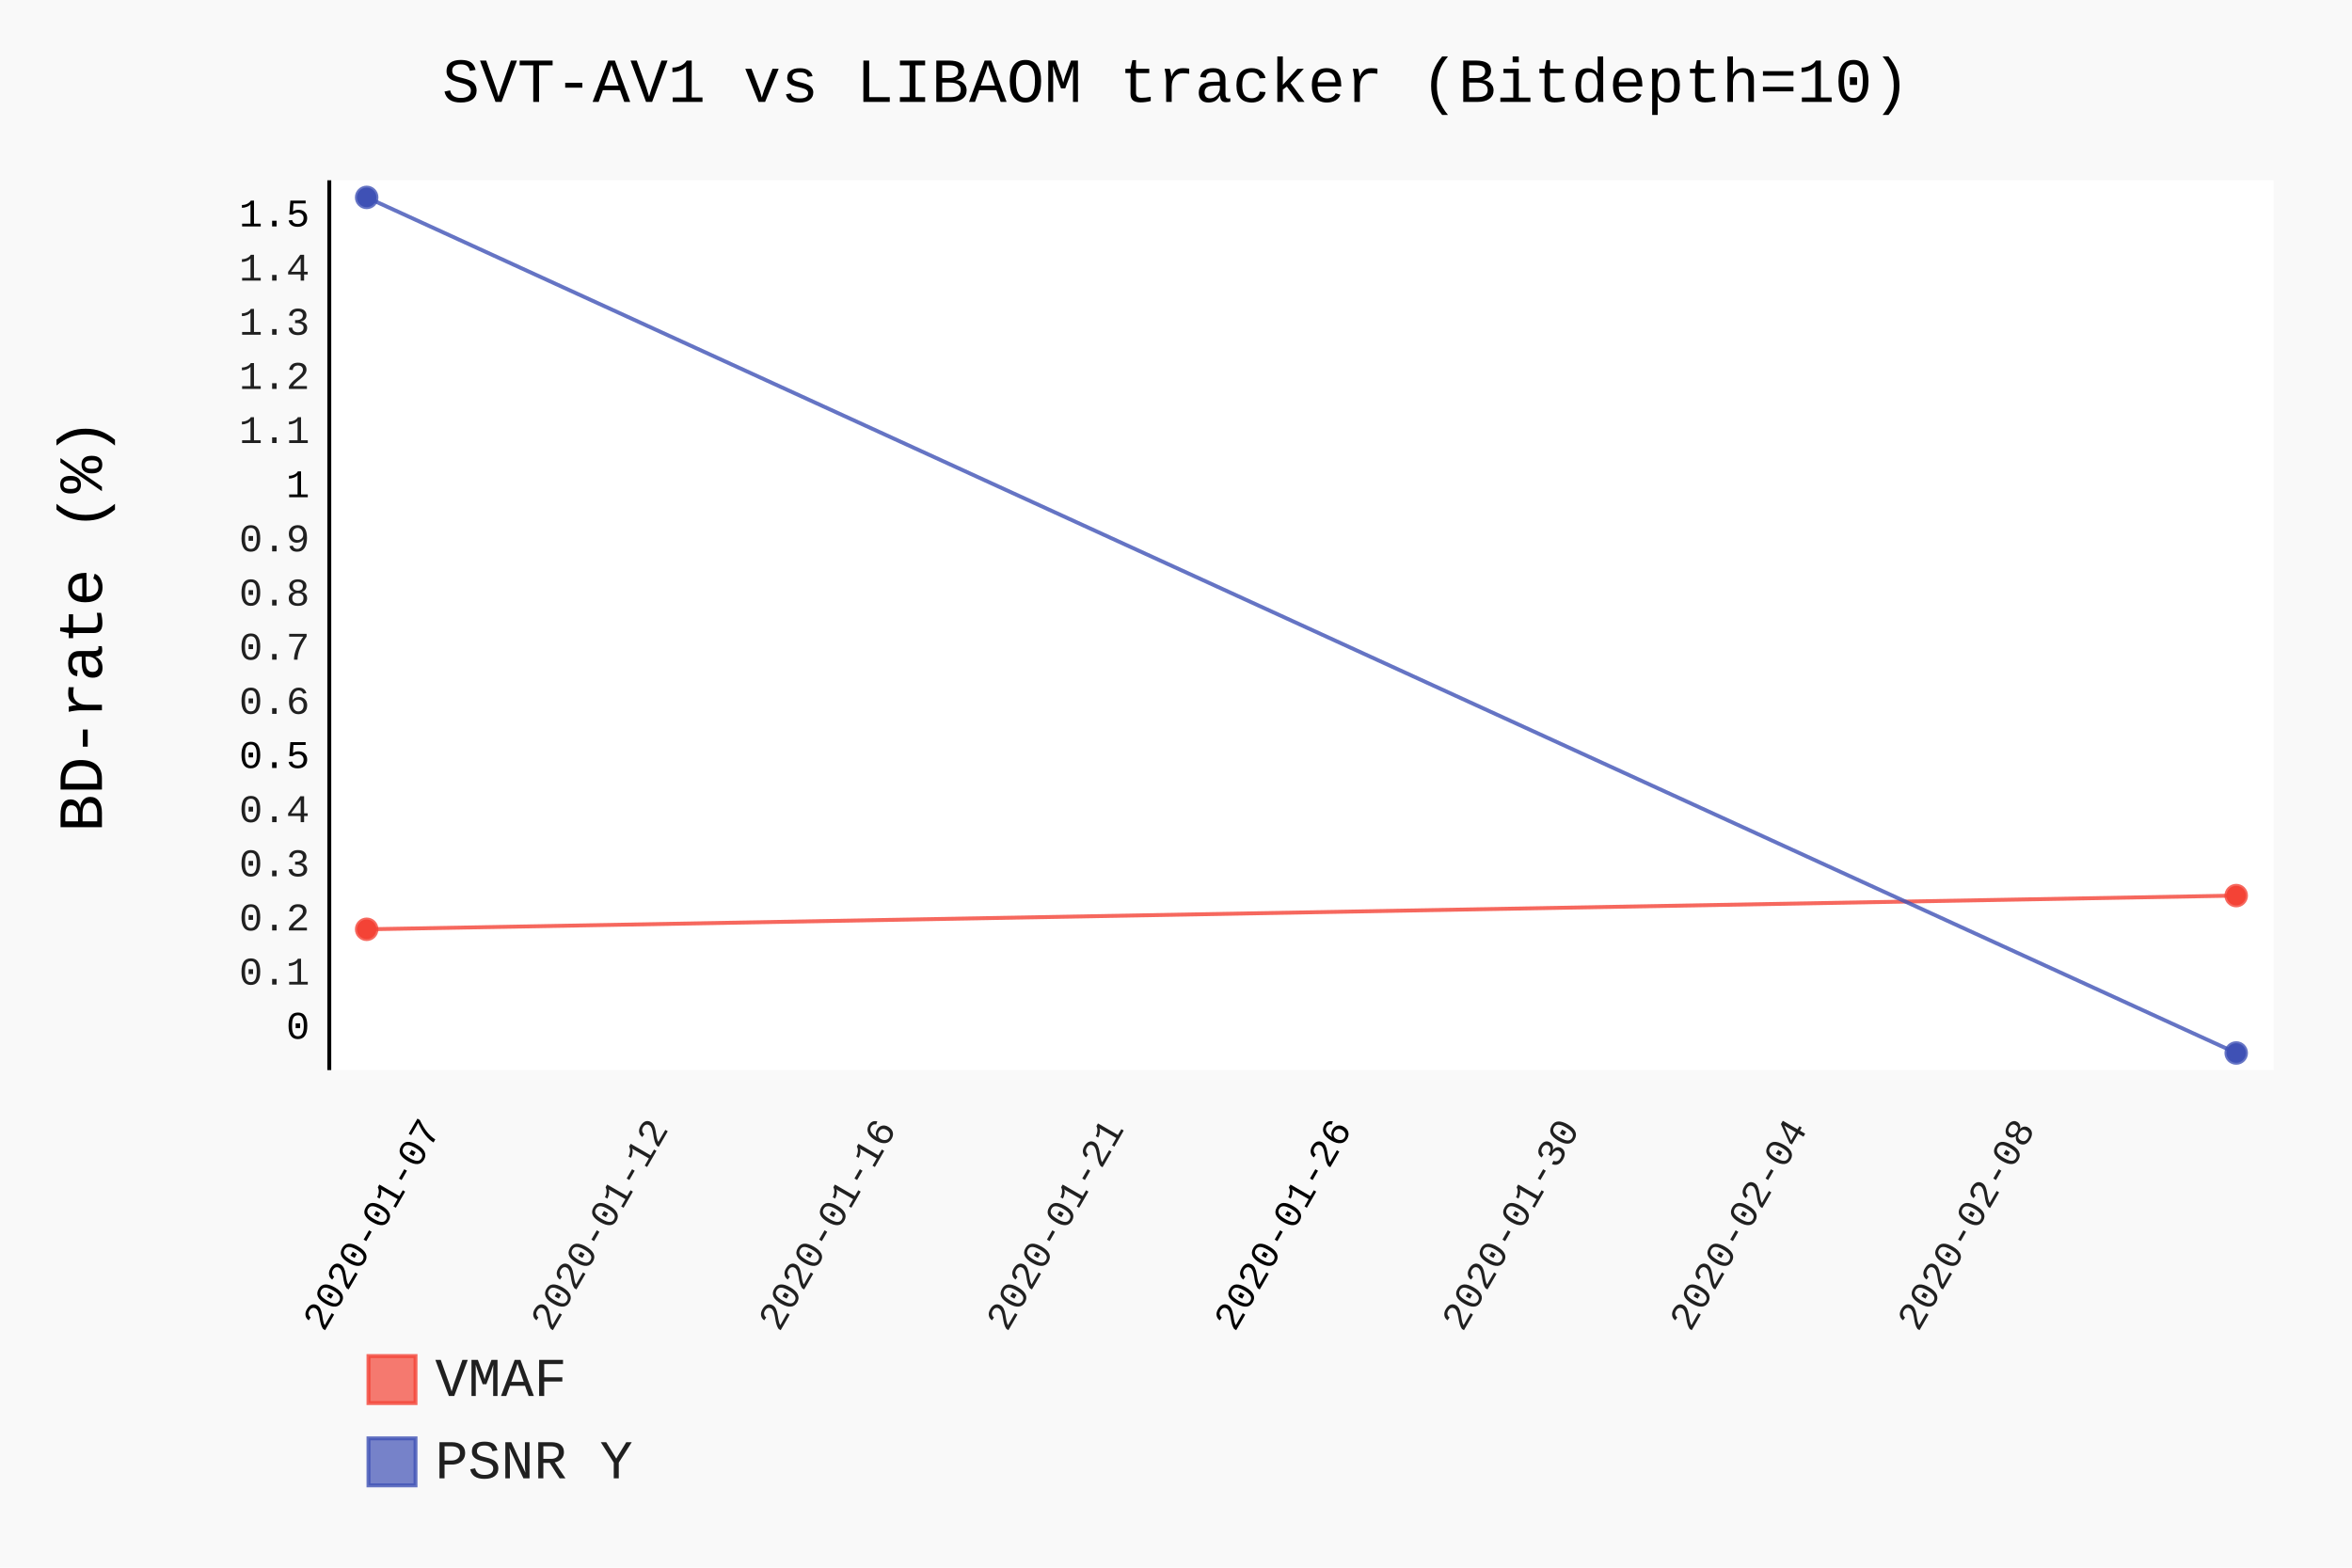
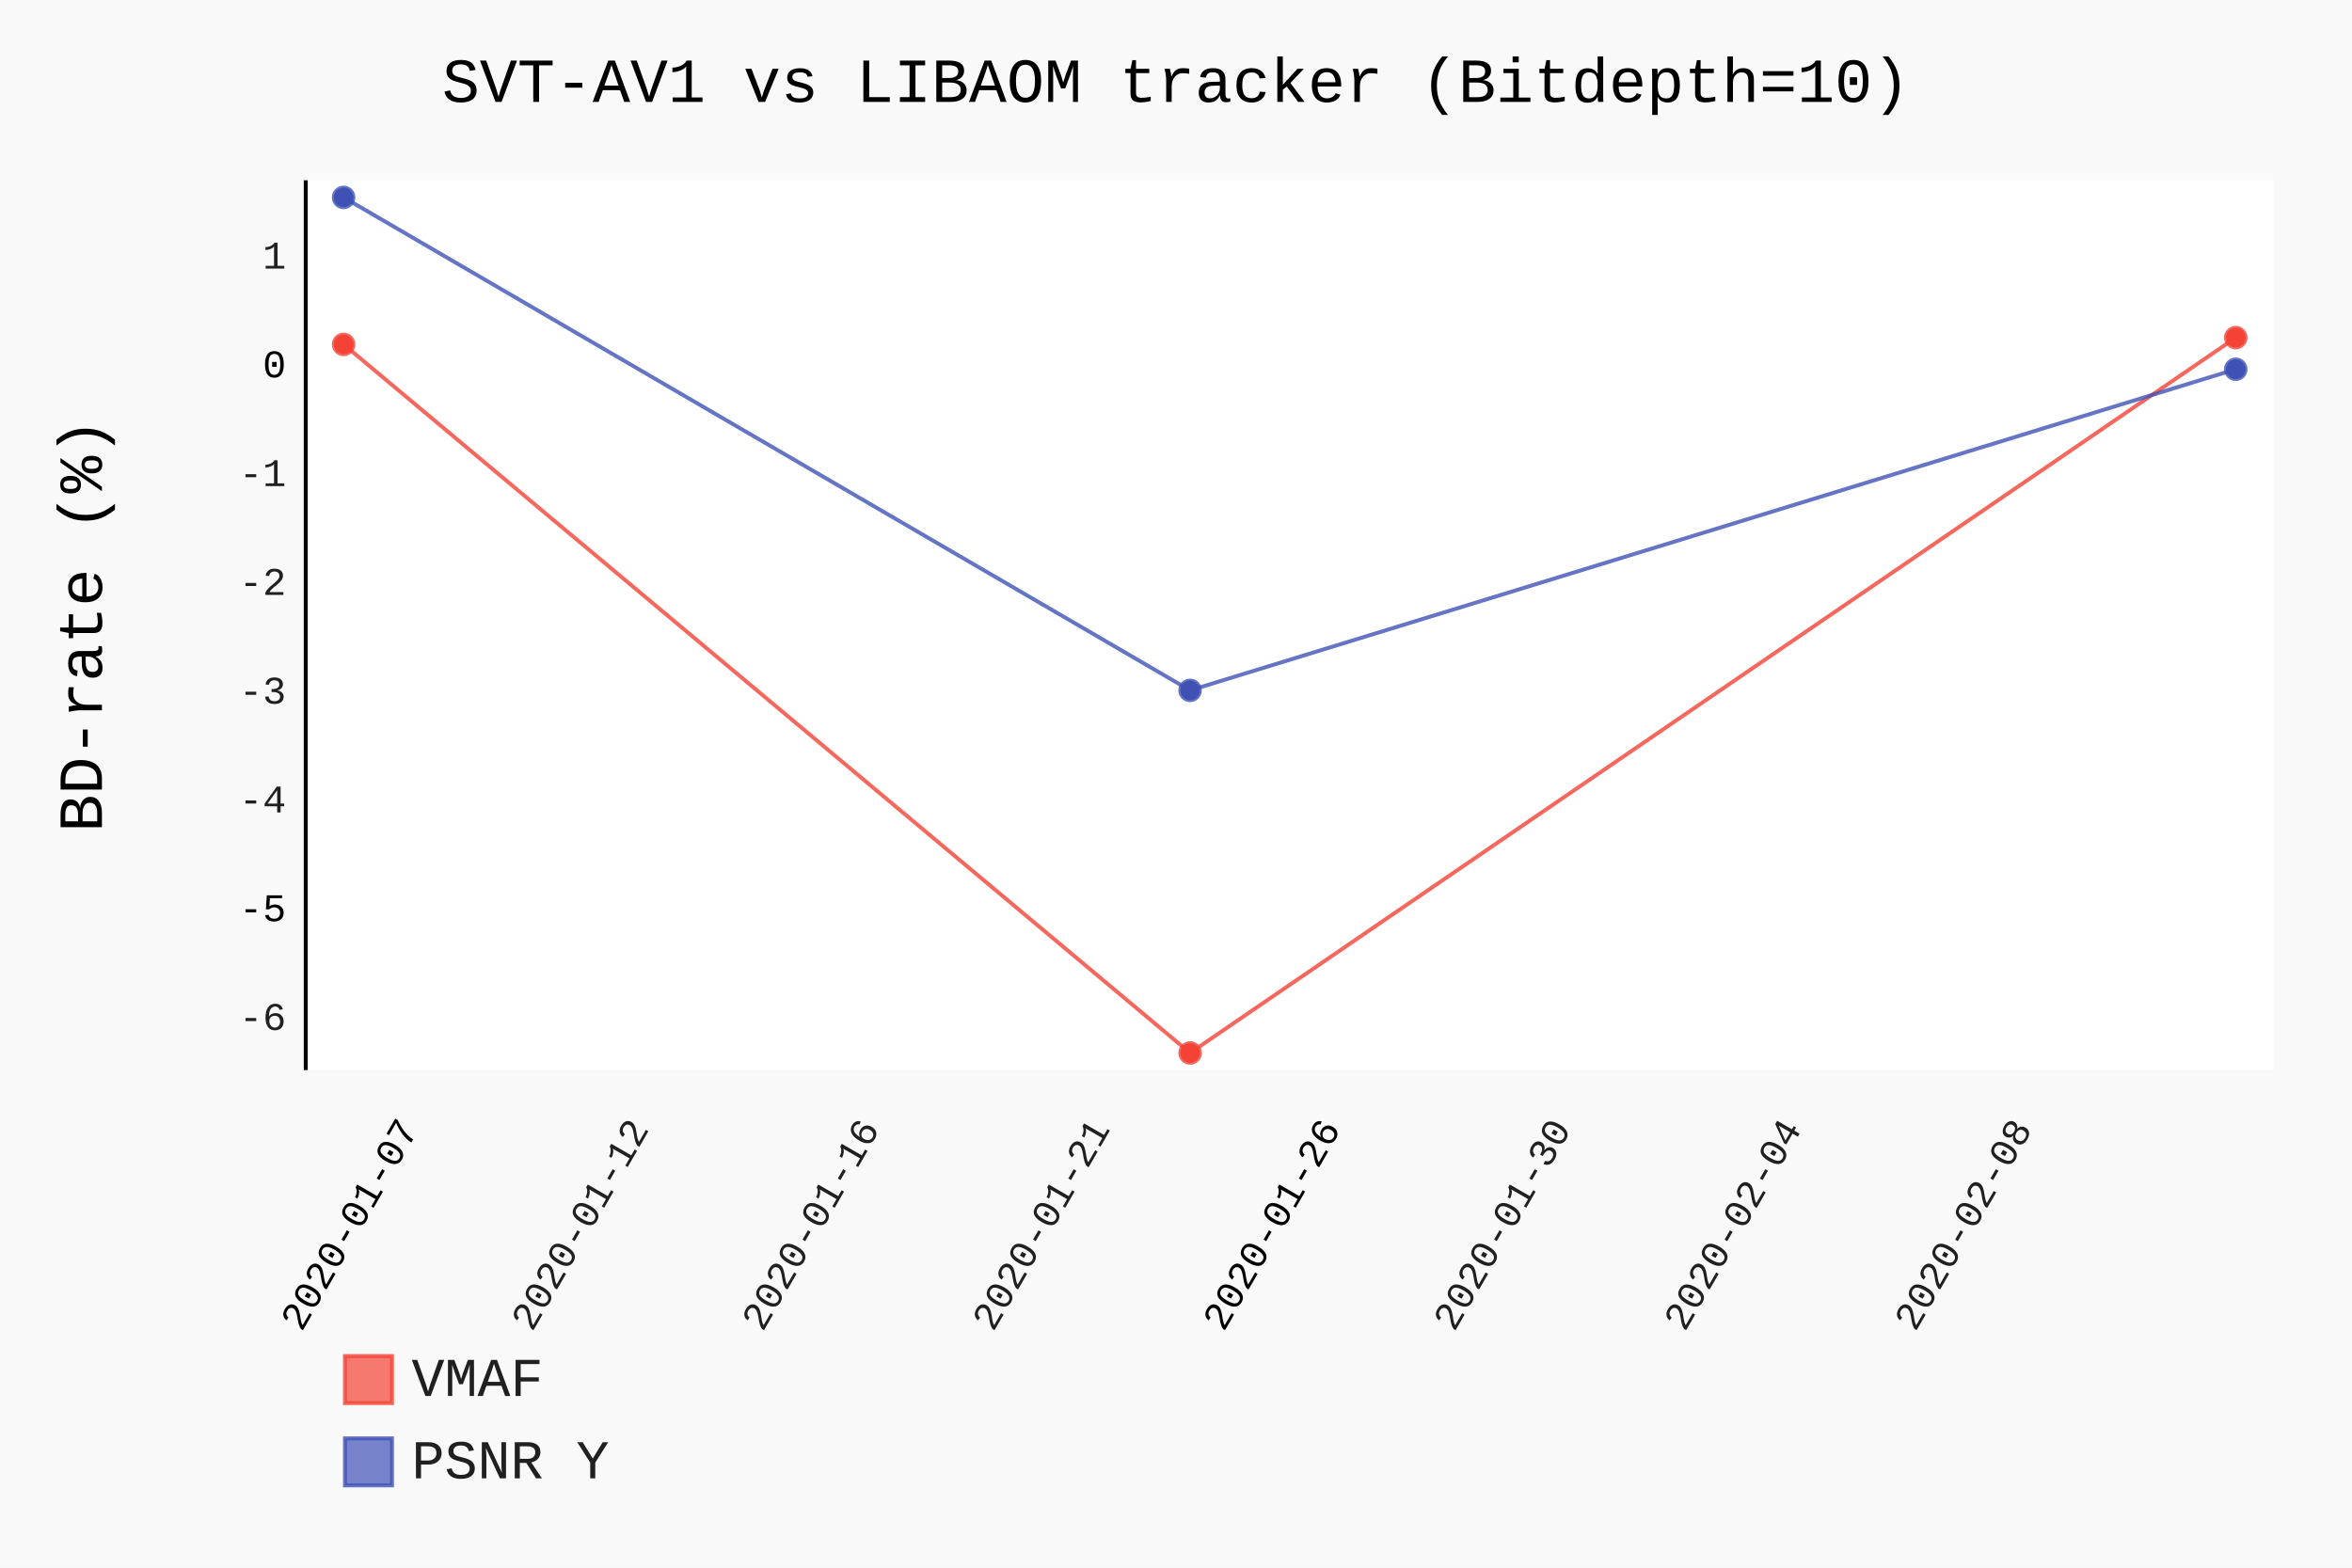
- <svg xmlns="http://www.w3.org/2000/svg" class="pygal-chart" id="chart-443264b4-4a5c-4e1b-8c70-901a3bf24db4" viewBox="0 0 600 400">
+ <svg xmlns="http://www.w3.org/2000/svg" class="pygal-chart" id="chart-6f5a88ea-4734-449a-bcc7-e2f208187129" viewBox="0 0 600 400">
  <defs>
-     <style type="text/css">#chart-443264b4-4a5c-4e1b-8c70-901a3bf24db4{-webkit-user-select:none;-webkit-font-smoothing:antialiased;font-family:Consolas,"Liberation Mono",Menlo,Courier,monospace}#chart-443264b4-4a5c-4e1b-8c70-901a3bf24db4 .title{font-family:Consolas,"Liberation Mono",Menlo,Courier,monospace;font-size:16px}#chart-443264b4-4a5c-4e1b-8c70-901a3bf24db4 .legends .legend text{font-family:Consolas,"Liberation Mono",Menlo,Courier,monospace;font-size:14px}#chart-443264b4-4a5c-4e1b-8c70-901a3bf24db4 .axis text{font-family:Consolas,"Liberation Mono",Menlo,Courier,monospace;font-size:10px}#chart-443264b4-4a5c-4e1b-8c70-901a3bf24db4 .axis text.major{font-family:Consolas,"Liberation Mono",Menlo,Courier,monospace;font-size:10px}#chart-443264b4-4a5c-4e1b-8c70-901a3bf24db4 .text-overlay text.value{font-family:Consolas,"Liberation Mono",Menlo,Courier,monospace;font-size:16px}#chart-443264b4-4a5c-4e1b-8c70-901a3bf24db4 .text-overlay text.label{font-family:Consolas,"Liberation Mono",Menlo,Courier,monospace;font-size:10px}#chart-443264b4-4a5c-4e1b-8c70-901a3bf24db4 .tooltip{font-family:Consolas,"Liberation Mono",Menlo,Courier,monospace;font-size:14px}#chart-443264b4-4a5c-4e1b-8c70-901a3bf24db4 text.no_data{font-family:Consolas,"Liberation Mono",Menlo,Courier,monospace;font-size:64px}
- #chart-443264b4-4a5c-4e1b-8c70-901a3bf24db4{background-color:rgba(249,249,249,1)}#chart-443264b4-4a5c-4e1b-8c70-901a3bf24db4 path,#chart-443264b4-4a5c-4e1b-8c70-901a3bf24db4 line,#chart-443264b4-4a5c-4e1b-8c70-901a3bf24db4 rect,#chart-443264b4-4a5c-4e1b-8c70-901a3bf24db4 circle{-webkit-transition:150ms;-moz-transition:150ms;transition:150ms}#chart-443264b4-4a5c-4e1b-8c70-901a3bf24db4 .graph &gt; .background{fill:rgba(249,249,249,1)}#chart-443264b4-4a5c-4e1b-8c70-901a3bf24db4 .plot &gt; .background{fill:rgba(255,255,255,1)}#chart-443264b4-4a5c-4e1b-8c70-901a3bf24db4 .graph{fill:rgba(0,0,0,.87)}#chart-443264b4-4a5c-4e1b-8c70-901a3bf24db4 text.no_data{fill:rgba(0,0,0,1)}#chart-443264b4-4a5c-4e1b-8c70-901a3bf24db4 .title{fill:rgba(0,0,0,1)}#chart-443264b4-4a5c-4e1b-8c70-901a3bf24db4 .legends .legend text{fill:rgba(0,0,0,.87)}#chart-443264b4-4a5c-4e1b-8c70-901a3bf24db4 .legends .legend:hover text{fill:rgba(0,0,0,1)}#chart-443264b4-4a5c-4e1b-8c70-901a3bf24db4 .axis .line{stroke:rgba(0,0,0,1)}#chart-443264b4-4a5c-4e1b-8c70-901a3bf24db4 .axis .guide.line{stroke:rgba(0,0,0,.54)}#chart-443264b4-4a5c-4e1b-8c70-901a3bf24db4 .axis .major.line{stroke:rgba(0,0,0,.87)}#chart-443264b4-4a5c-4e1b-8c70-901a3bf24db4 .axis text.major{fill:rgba(0,0,0,1)}#chart-443264b4-4a5c-4e1b-8c70-901a3bf24db4 .axis.y .guides:hover .guide.line,#chart-443264b4-4a5c-4e1b-8c70-901a3bf24db4 .line-graph .axis.x .guides:hover .guide.line,#chart-443264b4-4a5c-4e1b-8c70-901a3bf24db4 .stackedline-graph .axis.x .guides:hover .guide.line,#chart-443264b4-4a5c-4e1b-8c70-901a3bf24db4 .xy-graph .axis.x .guides:hover .guide.line{stroke:rgba(0,0,0,1)}#chart-443264b4-4a5c-4e1b-8c70-901a3bf24db4 .axis .guides:hover text{fill:rgba(0,0,0,1)}#chart-443264b4-4a5c-4e1b-8c70-901a3bf24db4 .reactive{fill-opacity:.7;stroke-opacity:.8}#chart-443264b4-4a5c-4e1b-8c70-901a3bf24db4 .ci{stroke:rgba(0,0,0,.87)}#chart-443264b4-4a5c-4e1b-8c70-901a3bf24db4 .reactive.active,#chart-443264b4-4a5c-4e1b-8c70-901a3bf24db4 .active .reactive{fill-opacity:.8;stroke-opacity:.9;stroke-width:4}#chart-443264b4-4a5c-4e1b-8c70-901a3bf24db4 .ci .reactive.active{stroke-width:1.5}#chart-443264b4-4a5c-4e1b-8c70-901a3bf24db4 .series text{fill:rgba(0,0,0,1)}#chart-443264b4-4a5c-4e1b-8c70-901a3bf24db4 .tooltip rect{fill:rgba(255,255,255,1);stroke:rgba(0,0,0,1);-webkit-transition:opacity 150ms;-moz-transition:opacity 150ms;transition:opacity 150ms}#chart-443264b4-4a5c-4e1b-8c70-901a3bf24db4 .tooltip .label{fill:rgba(0,0,0,.87)}#chart-443264b4-4a5c-4e1b-8c70-901a3bf24db4 .tooltip .label{fill:rgba(0,0,0,.87)}#chart-443264b4-4a5c-4e1b-8c70-901a3bf24db4 .tooltip .legend{font-size:.8em;fill:rgba(0,0,0,.54)}#chart-443264b4-4a5c-4e1b-8c70-901a3bf24db4 .tooltip .x_label{font-size:.6em;fill:rgba(0,0,0,1)}#chart-443264b4-4a5c-4e1b-8c70-901a3bf24db4 .tooltip .xlink{font-size:.5em;text-decoration:underline}#chart-443264b4-4a5c-4e1b-8c70-901a3bf24db4 .tooltip .value{font-size:1.5em}#chart-443264b4-4a5c-4e1b-8c70-901a3bf24db4 .bound{font-size:.5em}#chart-443264b4-4a5c-4e1b-8c70-901a3bf24db4 .max-value{font-size:.75em;fill:rgba(0,0,0,.54)}#chart-443264b4-4a5c-4e1b-8c70-901a3bf24db4 .map-element{fill:rgba(255,255,255,1);stroke:rgba(0,0,0,.54) !important}#chart-443264b4-4a5c-4e1b-8c70-901a3bf24db4 .map-element .reactive{fill-opacity:inherit;stroke-opacity:inherit}#chart-443264b4-4a5c-4e1b-8c70-901a3bf24db4 .color-0,#chart-443264b4-4a5c-4e1b-8c70-901a3bf24db4 .color-0 a:visited{stroke:#F44336;fill:#F44336}#chart-443264b4-4a5c-4e1b-8c70-901a3bf24db4 .color-1,#chart-443264b4-4a5c-4e1b-8c70-901a3bf24db4 .color-1 a:visited{stroke:#3F51B5;fill:#3F51B5}#chart-443264b4-4a5c-4e1b-8c70-901a3bf24db4 .text-overlay .color-0 text{fill:black}#chart-443264b4-4a5c-4e1b-8c70-901a3bf24db4 .text-overlay .color-1 text{fill:black}
- #chart-443264b4-4a5c-4e1b-8c70-901a3bf24db4 text.no_data{text-anchor:middle}#chart-443264b4-4a5c-4e1b-8c70-901a3bf24db4 .guide.line{fill:none}#chart-443264b4-4a5c-4e1b-8c70-901a3bf24db4 .centered{text-anchor:middle}#chart-443264b4-4a5c-4e1b-8c70-901a3bf24db4 .title{text-anchor:middle}#chart-443264b4-4a5c-4e1b-8c70-901a3bf24db4 .legends .legend text{fill-opacity:1}#chart-443264b4-4a5c-4e1b-8c70-901a3bf24db4 .axis.x text{text-anchor:middle}#chart-443264b4-4a5c-4e1b-8c70-901a3bf24db4 .axis.x:not(.web) text[transform]{text-anchor:start}#chart-443264b4-4a5c-4e1b-8c70-901a3bf24db4 .axis.x:not(.web) text[transform].backwards{text-anchor:end}#chart-443264b4-4a5c-4e1b-8c70-901a3bf24db4 .axis.y text{text-anchor:end}#chart-443264b4-4a5c-4e1b-8c70-901a3bf24db4 .axis.y text[transform].backwards{text-anchor:start}#chart-443264b4-4a5c-4e1b-8c70-901a3bf24db4 .axis.y2 text{text-anchor:start}#chart-443264b4-4a5c-4e1b-8c70-901a3bf24db4 .axis.y2 text[transform].backwards{text-anchor:end}#chart-443264b4-4a5c-4e1b-8c70-901a3bf24db4 .axis .guide.line{stroke-dasharray:4,4}#chart-443264b4-4a5c-4e1b-8c70-901a3bf24db4 .axis .major.guide.line{stroke-dasharray:6,6}#chart-443264b4-4a5c-4e1b-8c70-901a3bf24db4 .horizontal .axis.y .guide.line,#chart-443264b4-4a5c-4e1b-8c70-901a3bf24db4 .horizontal .axis.y2 .guide.line,#chart-443264b4-4a5c-4e1b-8c70-901a3bf24db4 .vertical .axis.x .guide.line{opacity:0}#chart-443264b4-4a5c-4e1b-8c70-901a3bf24db4 .horizontal .axis.always_show .guide.line,#chart-443264b4-4a5c-4e1b-8c70-901a3bf24db4 .vertical .axis.always_show .guide.line{opacity:1 !important}#chart-443264b4-4a5c-4e1b-8c70-901a3bf24db4 .axis.y .guides:hover .guide.line,#chart-443264b4-4a5c-4e1b-8c70-901a3bf24db4 .axis.y2 .guides:hover .guide.line,#chart-443264b4-4a5c-4e1b-8c70-901a3bf24db4 .axis.x .guides:hover .guide.line{opacity:1}#chart-443264b4-4a5c-4e1b-8c70-901a3bf24db4 .axis .guides:hover text{opacity:1}#chart-443264b4-4a5c-4e1b-8c70-901a3bf24db4 .nofill{fill:none}#chart-443264b4-4a5c-4e1b-8c70-901a3bf24db4 .subtle-fill{fill-opacity:.2}#chart-443264b4-4a5c-4e1b-8c70-901a3bf24db4 .dot{stroke-width:1px;fill-opacity:1}#chart-443264b4-4a5c-4e1b-8c70-901a3bf24db4 .dot.active{stroke-width:5px}#chart-443264b4-4a5c-4e1b-8c70-901a3bf24db4 .dot.negative{fill:transparent}#chart-443264b4-4a5c-4e1b-8c70-901a3bf24db4 text,#chart-443264b4-4a5c-4e1b-8c70-901a3bf24db4 tspan{stroke:none !important}#chart-443264b4-4a5c-4e1b-8c70-901a3bf24db4 .series text.active{opacity:1}#chart-443264b4-4a5c-4e1b-8c70-901a3bf24db4 .tooltip rect{fill-opacity:.95;stroke-width:.5}#chart-443264b4-4a5c-4e1b-8c70-901a3bf24db4 .tooltip text{fill-opacity:1}#chart-443264b4-4a5c-4e1b-8c70-901a3bf24db4 .showable{visibility:hidden}#chart-443264b4-4a5c-4e1b-8c70-901a3bf24db4 .showable.shown{visibility:visible}#chart-443264b4-4a5c-4e1b-8c70-901a3bf24db4 .gauge-background{fill:rgba(229,229,229,1);stroke:none}#chart-443264b4-4a5c-4e1b-8c70-901a3bf24db4 .bg-lines{stroke:rgba(249,249,249,1);stroke-width:2px}</style>
+     <style type="text/css">#chart-6f5a88ea-4734-449a-bcc7-e2f208187129{-webkit-user-select:none;-webkit-font-smoothing:antialiased;font-family:Consolas,"Liberation Mono",Menlo,Courier,monospace}#chart-6f5a88ea-4734-449a-bcc7-e2f208187129 .title{font-family:Consolas,"Liberation Mono",Menlo,Courier,monospace;font-size:16px}#chart-6f5a88ea-4734-449a-bcc7-e2f208187129 .legends .legend text{font-family:Consolas,"Liberation Mono",Menlo,Courier,monospace;font-size:14px}#chart-6f5a88ea-4734-449a-bcc7-e2f208187129 .axis text{font-family:Consolas,"Liberation Mono",Menlo,Courier,monospace;font-size:10px}#chart-6f5a88ea-4734-449a-bcc7-e2f208187129 .axis text.major{font-family:Consolas,"Liberation Mono",Menlo,Courier,monospace;font-size:10px}#chart-6f5a88ea-4734-449a-bcc7-e2f208187129 .text-overlay text.value{font-family:Consolas,"Liberation Mono",Menlo,Courier,monospace;font-size:16px}#chart-6f5a88ea-4734-449a-bcc7-e2f208187129 .text-overlay text.label{font-family:Consolas,"Liberation Mono",Menlo,Courier,monospace;font-size:10px}#chart-6f5a88ea-4734-449a-bcc7-e2f208187129 .tooltip{font-family:Consolas,"Liberation Mono",Menlo,Courier,monospace;font-size:14px}#chart-6f5a88ea-4734-449a-bcc7-e2f208187129 text.no_data{font-family:Consolas,"Liberation Mono",Menlo,Courier,monospace;font-size:64px}
+ #chart-6f5a88ea-4734-449a-bcc7-e2f208187129{background-color:rgba(249,249,249,1)}#chart-6f5a88ea-4734-449a-bcc7-e2f208187129 path,#chart-6f5a88ea-4734-449a-bcc7-e2f208187129 line,#chart-6f5a88ea-4734-449a-bcc7-e2f208187129 rect,#chart-6f5a88ea-4734-449a-bcc7-e2f208187129 circle{-webkit-transition:150ms;-moz-transition:150ms;transition:150ms}#chart-6f5a88ea-4734-449a-bcc7-e2f208187129 .graph &gt; .background{fill:rgba(249,249,249,1)}#chart-6f5a88ea-4734-449a-bcc7-e2f208187129 .plot &gt; .background{fill:rgba(255,255,255,1)}#chart-6f5a88ea-4734-449a-bcc7-e2f208187129 .graph{fill:rgba(0,0,0,.87)}#chart-6f5a88ea-4734-449a-bcc7-e2f208187129 text.no_data{fill:rgba(0,0,0,1)}#chart-6f5a88ea-4734-449a-bcc7-e2f208187129 .title{fill:rgba(0,0,0,1)}#chart-6f5a88ea-4734-449a-bcc7-e2f208187129 .legends .legend text{fill:rgba(0,0,0,.87)}#chart-6f5a88ea-4734-449a-bcc7-e2f208187129 .legends .legend:hover text{fill:rgba(0,0,0,1)}#chart-6f5a88ea-4734-449a-bcc7-e2f208187129 .axis .line{stroke:rgba(0,0,0,1)}#chart-6f5a88ea-4734-449a-bcc7-e2f208187129 .axis .guide.line{stroke:rgba(0,0,0,.54)}#chart-6f5a88ea-4734-449a-bcc7-e2f208187129 .axis .major.line{stroke:rgba(0,0,0,.87)}#chart-6f5a88ea-4734-449a-bcc7-e2f208187129 .axis text.major{fill:rgba(0,0,0,1)}#chart-6f5a88ea-4734-449a-bcc7-e2f208187129 .axis.y .guides:hover .guide.line,#chart-6f5a88ea-4734-449a-bcc7-e2f208187129 .line-graph .axis.x .guides:hover .guide.line,#chart-6f5a88ea-4734-449a-bcc7-e2f208187129 .stackedline-graph .axis.x .guides:hover .guide.line,#chart-6f5a88ea-4734-449a-bcc7-e2f208187129 .xy-graph .axis.x .guides:hover .guide.line{stroke:rgba(0,0,0,1)}#chart-6f5a88ea-4734-449a-bcc7-e2f208187129 .axis .guides:hover text{fill:rgba(0,0,0,1)}#chart-6f5a88ea-4734-449a-bcc7-e2f208187129 .reactive{fill-opacity:.7;stroke-opacity:.8}#chart-6f5a88ea-4734-449a-bcc7-e2f208187129 .ci{stroke:rgba(0,0,0,.87)}#chart-6f5a88ea-4734-449a-bcc7-e2f208187129 .reactive.active,#chart-6f5a88ea-4734-449a-bcc7-e2f208187129 .active .reactive{fill-opacity:.8;stroke-opacity:.9;stroke-width:4}#chart-6f5a88ea-4734-449a-bcc7-e2f208187129 .ci .reactive.active{stroke-width:1.5}#chart-6f5a88ea-4734-449a-bcc7-e2f208187129 .series text{fill:rgba(0,0,0,1)}#chart-6f5a88ea-4734-449a-bcc7-e2f208187129 .tooltip rect{fill:rgba(255,255,255,1);stroke:rgba(0,0,0,1);-webkit-transition:opacity 150ms;-moz-transition:opacity 150ms;transition:opacity 150ms}#chart-6f5a88ea-4734-449a-bcc7-e2f208187129 .tooltip .label{fill:rgba(0,0,0,.87)}#chart-6f5a88ea-4734-449a-bcc7-e2f208187129 .tooltip .label{fill:rgba(0,0,0,.87)}#chart-6f5a88ea-4734-449a-bcc7-e2f208187129 .tooltip .legend{font-size:.8em;fill:rgba(0,0,0,.54)}#chart-6f5a88ea-4734-449a-bcc7-e2f208187129 .tooltip .x_label{font-size:.6em;fill:rgba(0,0,0,1)}#chart-6f5a88ea-4734-449a-bcc7-e2f208187129 .tooltip .xlink{font-size:.5em;text-decoration:underline}#chart-6f5a88ea-4734-449a-bcc7-e2f208187129 .tooltip .value{font-size:1.5em}#chart-6f5a88ea-4734-449a-bcc7-e2f208187129 .bound{font-size:.5em}#chart-6f5a88ea-4734-449a-bcc7-e2f208187129 .max-value{font-size:.75em;fill:rgba(0,0,0,.54)}#chart-6f5a88ea-4734-449a-bcc7-e2f208187129 .map-element{fill:rgba(255,255,255,1);stroke:rgba(0,0,0,.54) !important}#chart-6f5a88ea-4734-449a-bcc7-e2f208187129 .map-element .reactive{fill-opacity:inherit;stroke-opacity:inherit}#chart-6f5a88ea-4734-449a-bcc7-e2f208187129 .color-0,#chart-6f5a88ea-4734-449a-bcc7-e2f208187129 .color-0 a:visited{stroke:#F44336;fill:#F44336}#chart-6f5a88ea-4734-449a-bcc7-e2f208187129 .color-1,#chart-6f5a88ea-4734-449a-bcc7-e2f208187129 .color-1 a:visited{stroke:#3F51B5;fill:#3F51B5}#chart-6f5a88ea-4734-449a-bcc7-e2f208187129 .text-overlay .color-0 text{fill:black}#chart-6f5a88ea-4734-449a-bcc7-e2f208187129 .text-overlay .color-1 text{fill:black}
+ #chart-6f5a88ea-4734-449a-bcc7-e2f208187129 text.no_data{text-anchor:middle}#chart-6f5a88ea-4734-449a-bcc7-e2f208187129 .guide.line{fill:none}#chart-6f5a88ea-4734-449a-bcc7-e2f208187129 .centered{text-anchor:middle}#chart-6f5a88ea-4734-449a-bcc7-e2f208187129 .title{text-anchor:middle}#chart-6f5a88ea-4734-449a-bcc7-e2f208187129 .legends .legend text{fill-opacity:1}#chart-6f5a88ea-4734-449a-bcc7-e2f208187129 .axis.x text{text-anchor:middle}#chart-6f5a88ea-4734-449a-bcc7-e2f208187129 .axis.x:not(.web) text[transform]{text-anchor:start}#chart-6f5a88ea-4734-449a-bcc7-e2f208187129 .axis.x:not(.web) text[transform].backwards{text-anchor:end}#chart-6f5a88ea-4734-449a-bcc7-e2f208187129 .axis.y text{text-anchor:end}#chart-6f5a88ea-4734-449a-bcc7-e2f208187129 .axis.y text[transform].backwards{text-anchor:start}#chart-6f5a88ea-4734-449a-bcc7-e2f208187129 .axis.y2 text{text-anchor:start}#chart-6f5a88ea-4734-449a-bcc7-e2f208187129 .axis.y2 text[transform].backwards{text-anchor:end}#chart-6f5a88ea-4734-449a-bcc7-e2f208187129 .axis .guide.line{stroke-dasharray:4,4}#chart-6f5a88ea-4734-449a-bcc7-e2f208187129 .axis .major.guide.line{stroke-dasharray:6,6}#chart-6f5a88ea-4734-449a-bcc7-e2f208187129 .horizontal .axis.y .guide.line,#chart-6f5a88ea-4734-449a-bcc7-e2f208187129 .horizontal .axis.y2 .guide.line,#chart-6f5a88ea-4734-449a-bcc7-e2f208187129 .vertical .axis.x .guide.line{opacity:0}#chart-6f5a88ea-4734-449a-bcc7-e2f208187129 .horizontal .axis.always_show .guide.line,#chart-6f5a88ea-4734-449a-bcc7-e2f208187129 .vertical .axis.always_show .guide.line{opacity:1 !important}#chart-6f5a88ea-4734-449a-bcc7-e2f208187129 .axis.y .guides:hover .guide.line,#chart-6f5a88ea-4734-449a-bcc7-e2f208187129 .axis.y2 .guides:hover .guide.line,#chart-6f5a88ea-4734-449a-bcc7-e2f208187129 .axis.x .guides:hover .guide.line{opacity:1}#chart-6f5a88ea-4734-449a-bcc7-e2f208187129 .axis .guides:hover text{opacity:1}#chart-6f5a88ea-4734-449a-bcc7-e2f208187129 .nofill{fill:none}#chart-6f5a88ea-4734-449a-bcc7-e2f208187129 .subtle-fill{fill-opacity:.2}#chart-6f5a88ea-4734-449a-bcc7-e2f208187129 .dot{stroke-width:1px;fill-opacity:1}#chart-6f5a88ea-4734-449a-bcc7-e2f208187129 .dot.active{stroke-width:5px}#chart-6f5a88ea-4734-449a-bcc7-e2f208187129 .dot.negative{fill:transparent}#chart-6f5a88ea-4734-449a-bcc7-e2f208187129 text,#chart-6f5a88ea-4734-449a-bcc7-e2f208187129 tspan{stroke:none !important}#chart-6f5a88ea-4734-449a-bcc7-e2f208187129 .series text.active{opacity:1}#chart-6f5a88ea-4734-449a-bcc7-e2f208187129 .tooltip rect{fill-opacity:.95;stroke-width:.5}#chart-6f5a88ea-4734-449a-bcc7-e2f208187129 .tooltip text{fill-opacity:1}#chart-6f5a88ea-4734-449a-bcc7-e2f208187129 .showable{visibility:hidden}#chart-6f5a88ea-4734-449a-bcc7-e2f208187129 .showable.shown{visibility:visible}#chart-6f5a88ea-4734-449a-bcc7-e2f208187129 .gauge-background{fill:rgba(229,229,229,1);stroke:none}#chart-6f5a88ea-4734-449a-bcc7-e2f208187129 .bg-lines{stroke:rgba(249,249,249,1);stroke-width:2px}</style>
  </defs>
  <g class="graph datetimeline-graph vertical">
    <rect class="background" height="400" width="600" x="0" y="0" />
-     <g class="plot" transform="translate(84, 46)">
-       <rect class="background" height="227.038" width="496.0" x="0" y="0" />
+     <g class="plot" transform="translate(78, 46)">
+       <rect class="background" height="227.038" width="502.0" x="0" y="0" />
      <g class="axis y">
        <g class="guides">
-           <text class="major" x="-5" y="219.04">0</text>
+           <text class="" x="-5" y="216.798">-6</text>
        </g>
        <g class="guides">
-           <text class="" x="-5" y="205.222">0.1</text>
+           <text class="major" x="-5" y="189.045">-5</text>
        </g>
        <g class="guides">
-           <text class="" x="-5" y="191.405">0.2</text>
+           <text class="" x="-5" y="161.292">-4</text>
        </g>
        <g class="guides">
-           <text class="" x="-5" y="177.588">0.3</text>
+           <text class="" x="-5" y="133.54">-3</text>
        </g>
        <g class="guides">
-           <text class="" x="-5" y="163.771">0.4</text>
+           <text class="" x="-5" y="105.787">-2</text>
        </g>
        <g class="guides">
-           <text class="major" x="-5" y="149.953">0.5</text>
+           <text class="" x="-5" y="78.034">-1</text>
        </g>
        <g class="guides">
-           <text class="" x="-5" y="136.136">0.6</text>
+           <text class="major" x="-5" y="50.281">0</text>
        </g>
        <g class="guides">
-           <text class="" x="-5" y="122.319">0.7</text>
-         </g>
-         <g class="guides">
-           <text class="" x="-5" y="108.501">0.8</text>
-         </g>
-         <g class="guides">
-           <text class="" x="-5" y="94.684">0.9</text>
-         </g>
-         <g class="guides">
-           <text class="major" x="-5" y="80.867">1</text>
-         </g>
-         <g class="guides">
-           <text class="" x="-5" y="67.049">1.1</text>
-         </g>
-         <g class="guides">
-           <text class="" x="-5" y="53.232">1.2</text>
-         </g>
-         <g class="guides">
-           <text class="" x="-5" y="39.415">1.3</text>
-         </g>
-         <g class="guides">
-           <text class="" x="-5" y="25.598">1.4</text>
-         </g>
-         <g class="guides">
-           <text class="major" x="-5" y="11.78">1.5</text>
+           <text class="" x="-5" y="22.529">1</text>
        </g>
      </g>
      <g class="axis x">
        <path class="line" d="M0 0 v227.038" />
        <g class="guides">
-           <path class="major guide line" d="M28.597 0 v227.038" />
-           <text class="major backwards" transform="rotate(300 28.59679 242.0385)" x="28.597" y="242.038">2020-01-07</text>
+           <path class="major guide line" d="M28.943 0 v227.038" />
+           <text class="major backwards" transform="rotate(300 28.94272 242.0385)" x="28.943" y="242.038">2020-01-07</text>
        </g>
        <g class="guides">
-           <path class="guide line" d="M86.701 0 v227.038" />
-           <text class="backwards" transform="rotate(300 86.70145 242.0385)" x="86.701" y="242.038">2020-01-12</text>
+           <path class="guide line" d="M87.75 0 v227.038" />
+           <text class="backwards" transform="rotate(300 87.75026 242.0385)" x="87.75" y="242.038">2020-01-12</text>
        </g>
        <g class="guides">
-           <path class="guide line" d="M144.806 0 v227.038" />
-           <text class="backwards" transform="rotate(300 144.8061 242.0385)" x="144.806" y="242.038">2020-01-16</text>
+           <path class="guide line" d="M146.558 0 v227.038" />
+           <text class="backwards" transform="rotate(300 146.5578 242.0385)" x="146.558" y="242.038">2020-01-16</text>
        </g>
        <g class="guides">
-           <path class="guide line" d="M202.911 0 v227.038" />
-           <text class="backwards" transform="rotate(300 202.9108 242.0385)" x="202.911" y="242.038">2020-01-21</text>
+           <path class="guide line" d="M205.365 0 v227.038" />
+           <text class="backwards" transform="rotate(300 205.3653 242.0385)" x="205.365" y="242.038">2020-01-21</text>
        </g>
        <g class="guides">
-           <path class="major guide line" d="M261.015 0 v227.038" />
-           <text class="major backwards" transform="rotate(300 261.0154 242.0385)" x="261.015" y="242.038">2020-01-26</text>
+           <path class="major guide line" d="M264.173 0 v227.038" />
+           <text class="major backwards" transform="rotate(300 264.1729 242.0385)" x="264.173" y="242.038">2020-01-26</text>
        </g>
        <g class="guides">
-           <path class="guide line" d="M319.12 0 v227.038" />
-           <text class="backwards" transform="rotate(300 319.1201 242.0385)" x="319.12" y="242.038">2020-01-30</text>
+           <path class="guide line" d="M322.98 0 v227.038" />
+           <text class="backwards" transform="rotate(300 322.9804 242.0385)" x="322.98" y="242.038">2020-01-30</text>
        </g>
        <g class="guides">
-           <path class="guide line" d="M377.225 0 v227.038" />
-           <text class="backwards" transform="rotate(300 377.2248 242.0385)" x="377.225" y="242.038">2020-02-04</text>
+           <path class="guide line" d="M381.788 0 v227.038" />
+           <text class="backwards" transform="rotate(300 381.788 242.0385)" x="381.788" y="242.038">2020-02-04</text>
        </g>
        <g class="guides">
-           <path class="guide line" d="M435.329 0 v227.038" />
-           <text class="backwards" transform="rotate(300 435.3294 242.0385)" x="435.329" y="242.038">2020-02-08</text>
+           <path class="guide line" d="M440.596 0 v227.038" />
+           <text class="backwards" transform="rotate(300 440.5955 242.0385)" x="440.596" y="242.038">2020-02-08</text>
        </g>
      </g>
      <g class="series serie-0 color-0">
-         <path class="line reactive nofill" d="M9.538 191.11 L486.462 182.513" />
+         <path class="line reactive nofill" d="M9.654 41.875 L225.595 222.672 492.346 40.148" />
      </g>
      <g class="series serie-1 color-1">
-         <path class="line reactive nofill" d="M9.538 4.366 L486.462 222.672" />
+         <path class="line reactive nofill" d="M9.654 4.366 L225.595 130.147 492.346 48.214" />
      </g>
    </g>
    <g class="titles">
      <text class="title plot_title" x="300.0" y="26">SVT-AV1 vs LIBAOM tracker (Bitdepth=10)</text>
      <text class="title" transform="rotate(-90 0 159.5192)" x="0" y="185.519">BD-rate (%)</text>
    </g>
-     <g class="plot overlay" transform="translate(84, 46)">
+     <g class="plot overlay" transform="translate(78, 46)">
      <g class="series serie-0 color-0">
        <g class="dots">
-           <circle class="dot reactive tooltip-trigger" cx="9.538" cy="191.11" r="2.5" />
+           <circle class="dot reactive tooltip-trigger" cx="9.654" cy="41.875" r="2.5" />
        </g>
        <g class="dots">
-           <circle class="dot reactive tooltip-trigger" cx="486.462" cy="182.513" r="2.5" />
+           <circle class="dot reactive tooltip-trigger" cx="225.595" cy="222.672" r="2.5" />
+         </g>
+         <g class="dots">
+           <circle class="dot reactive tooltip-trigger" cx="492.346" cy="40.148" r="2.5" />
        </g>
      </g>
      <g class="series serie-1 color-1">
        <g class="dots">
-           <circle class="dot reactive tooltip-trigger" cx="9.538" cy="4.366" r="2.5" />
+           <circle class="dot reactive tooltip-trigger" cx="9.654" cy="4.366" r="2.5" />
        </g>
        <g class="dots">
-           <circle class="dot reactive tooltip-trigger" cx="486.462" cy="222.672" r="2.5" />
+           <circle class="dot reactive tooltip-trigger" cx="225.595" cy="130.147" r="2.5" />
+         </g>
+         <g class="dots">
+           <circle class="dot reactive tooltip-trigger" cx="492.346" cy="48.214" r="2.5" />
        </g>
      </g>
    </g>
-     <g class="plot text-overlay" transform="translate(84, 46)">
+     <g class="plot text-overlay" transform="translate(78, 46)">
      <g class="series serie-0 color-0" />
      <g class="series serie-1 color-1" />
    </g>
-     <g class="plot tooltip-overlay" transform="translate(84, 46)">
+     <g class="plot tooltip-overlay" transform="translate(78, 46)">
      <g class="tooltip" style="opacity: 0" transform="translate(0 0)">
        <rect class="tooltip-box" height="0" rx="0" ry="0" width="0" />
        <g class="text" />
      </g>
    </g>
-     <g class="legends" transform="translate(94, 345)">
+     <g class="legends" transform="translate(88, 345)">
      <g class="legend reactive activate-serie" id="activate-serie-0">
        <rect class="color-0 reactive" height="12" width="12" x="0.0" y="1.0" />
        <text x="17.0" y="11.2">VMAF</text>
      </g>
      <g class="legend reactive activate-serie" id="activate-serie-1">
        <rect class="color-1 reactive" height="12" width="12" x="0.0" y="22.0" />
        <text x="17.0" y="32.2">PSNR Y</text>
      </g>
    </g>
  </g>
</svg>
